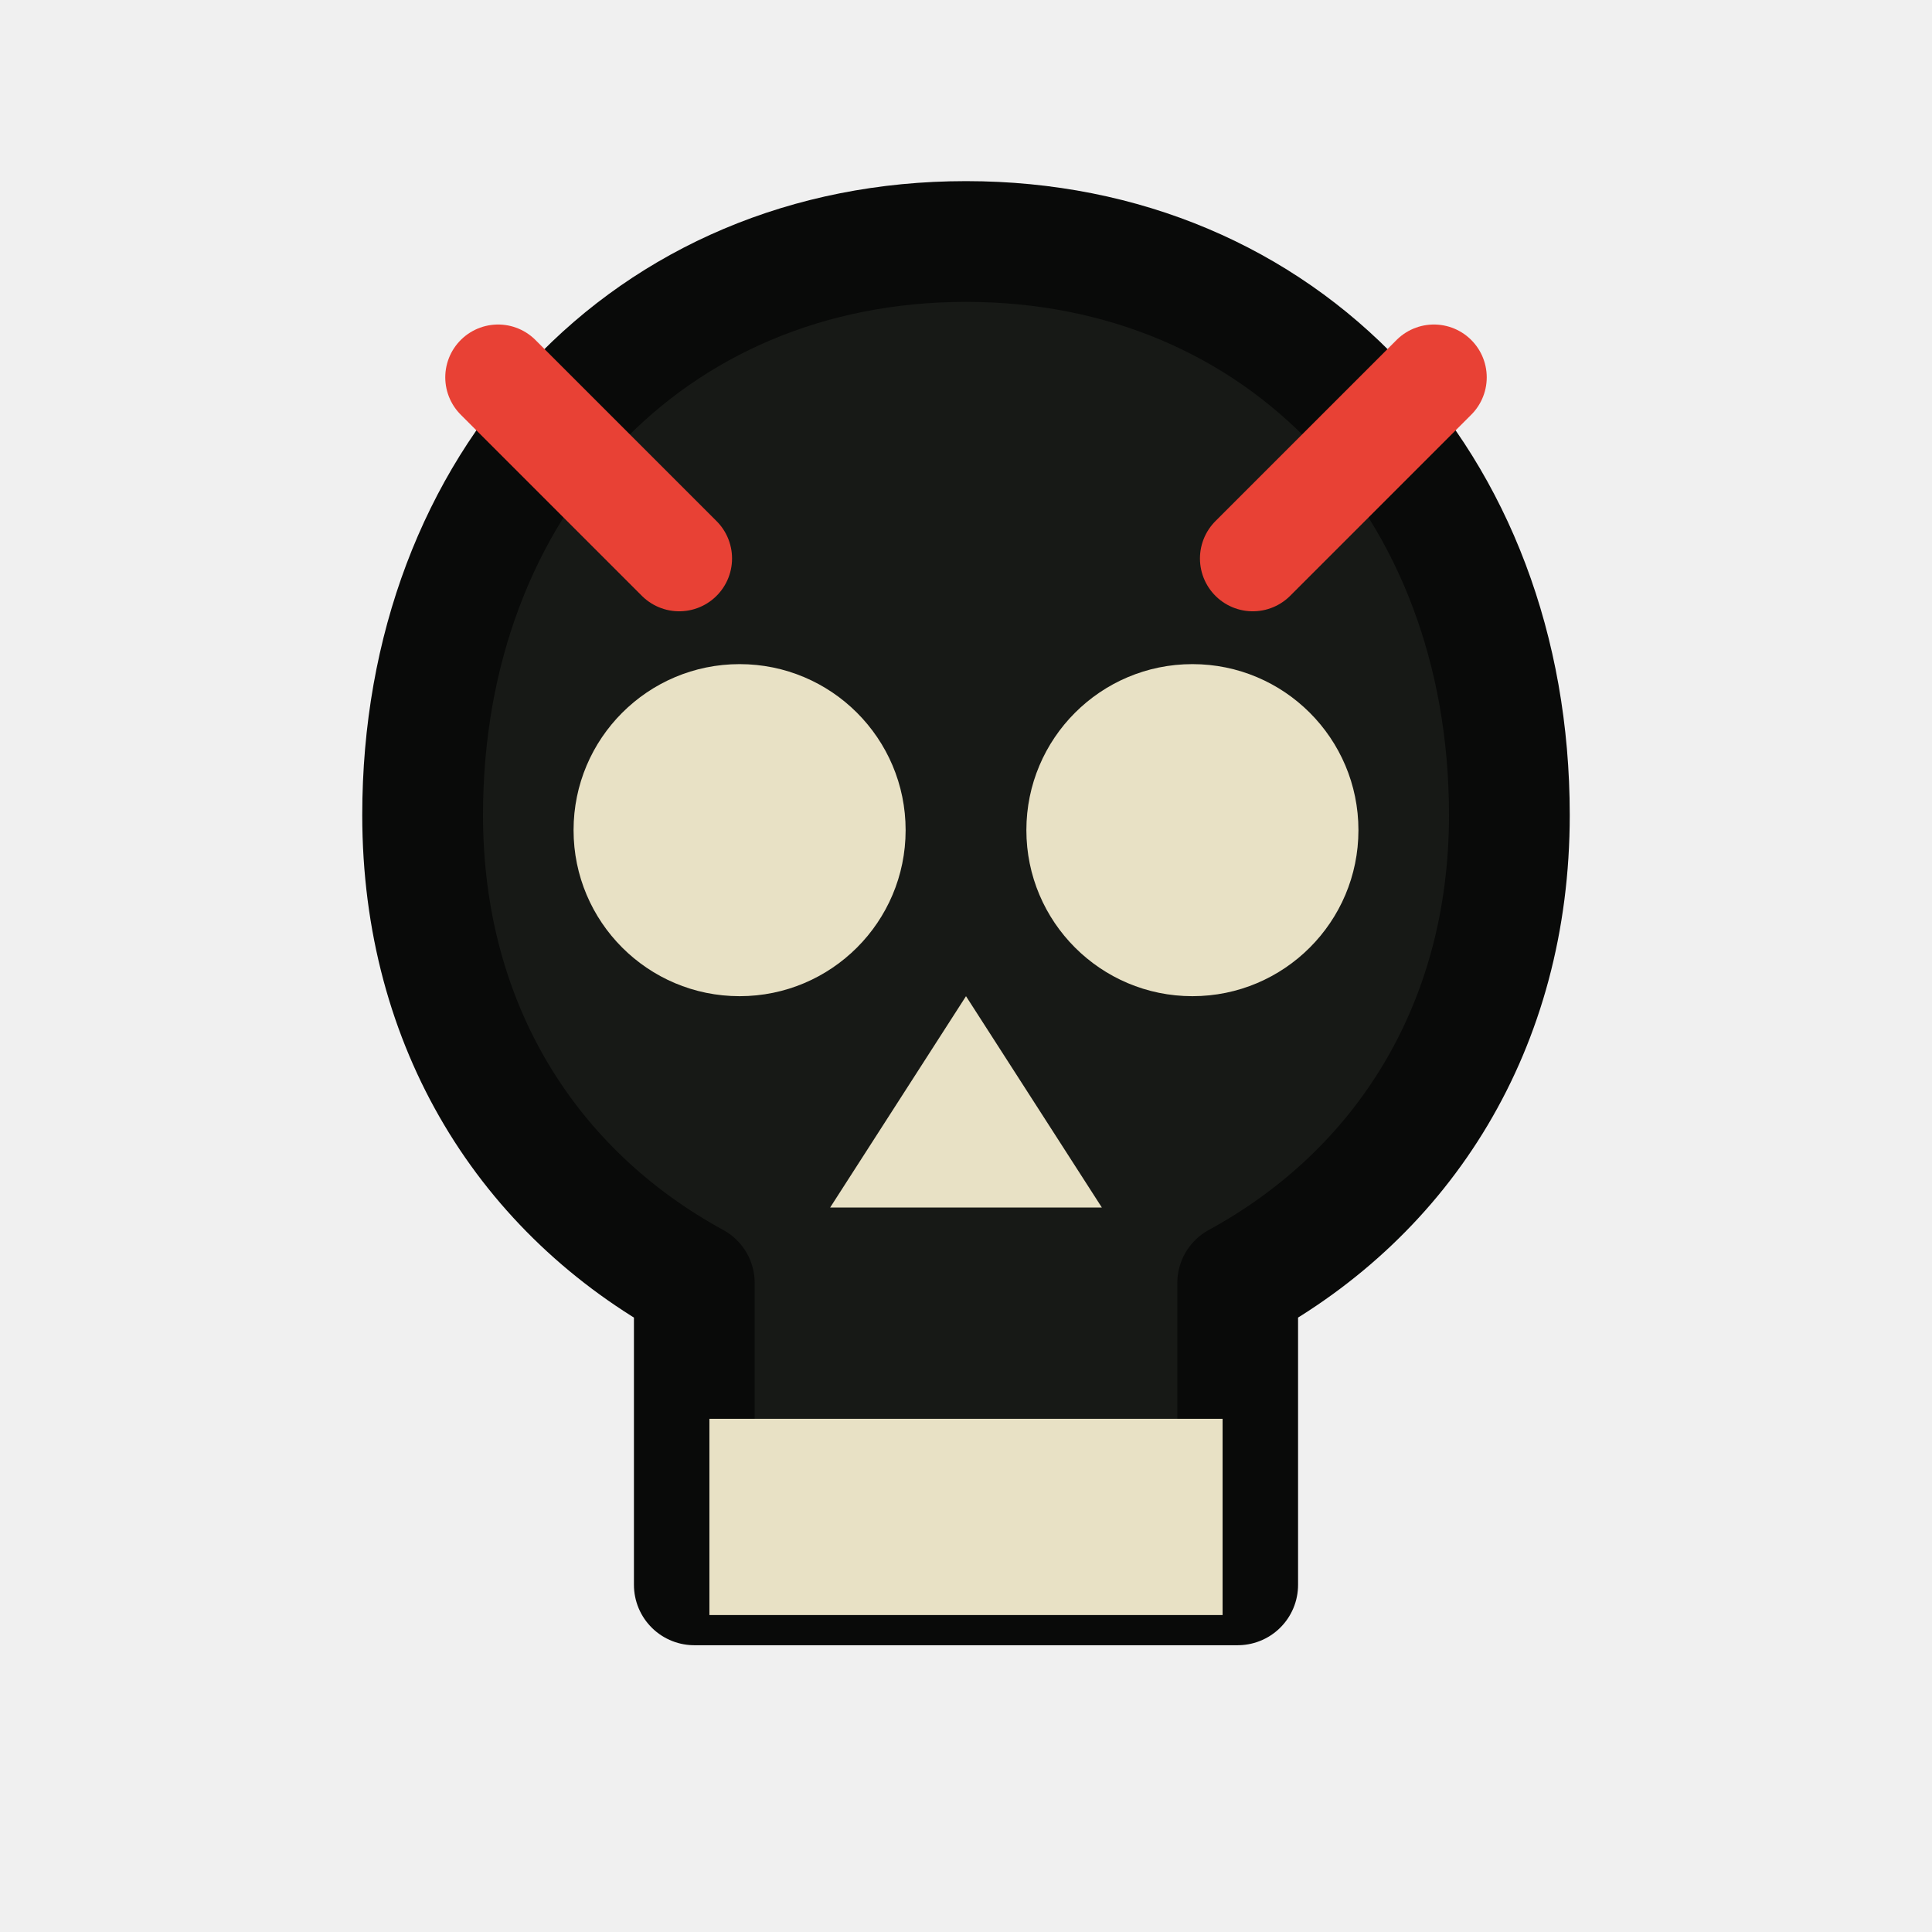
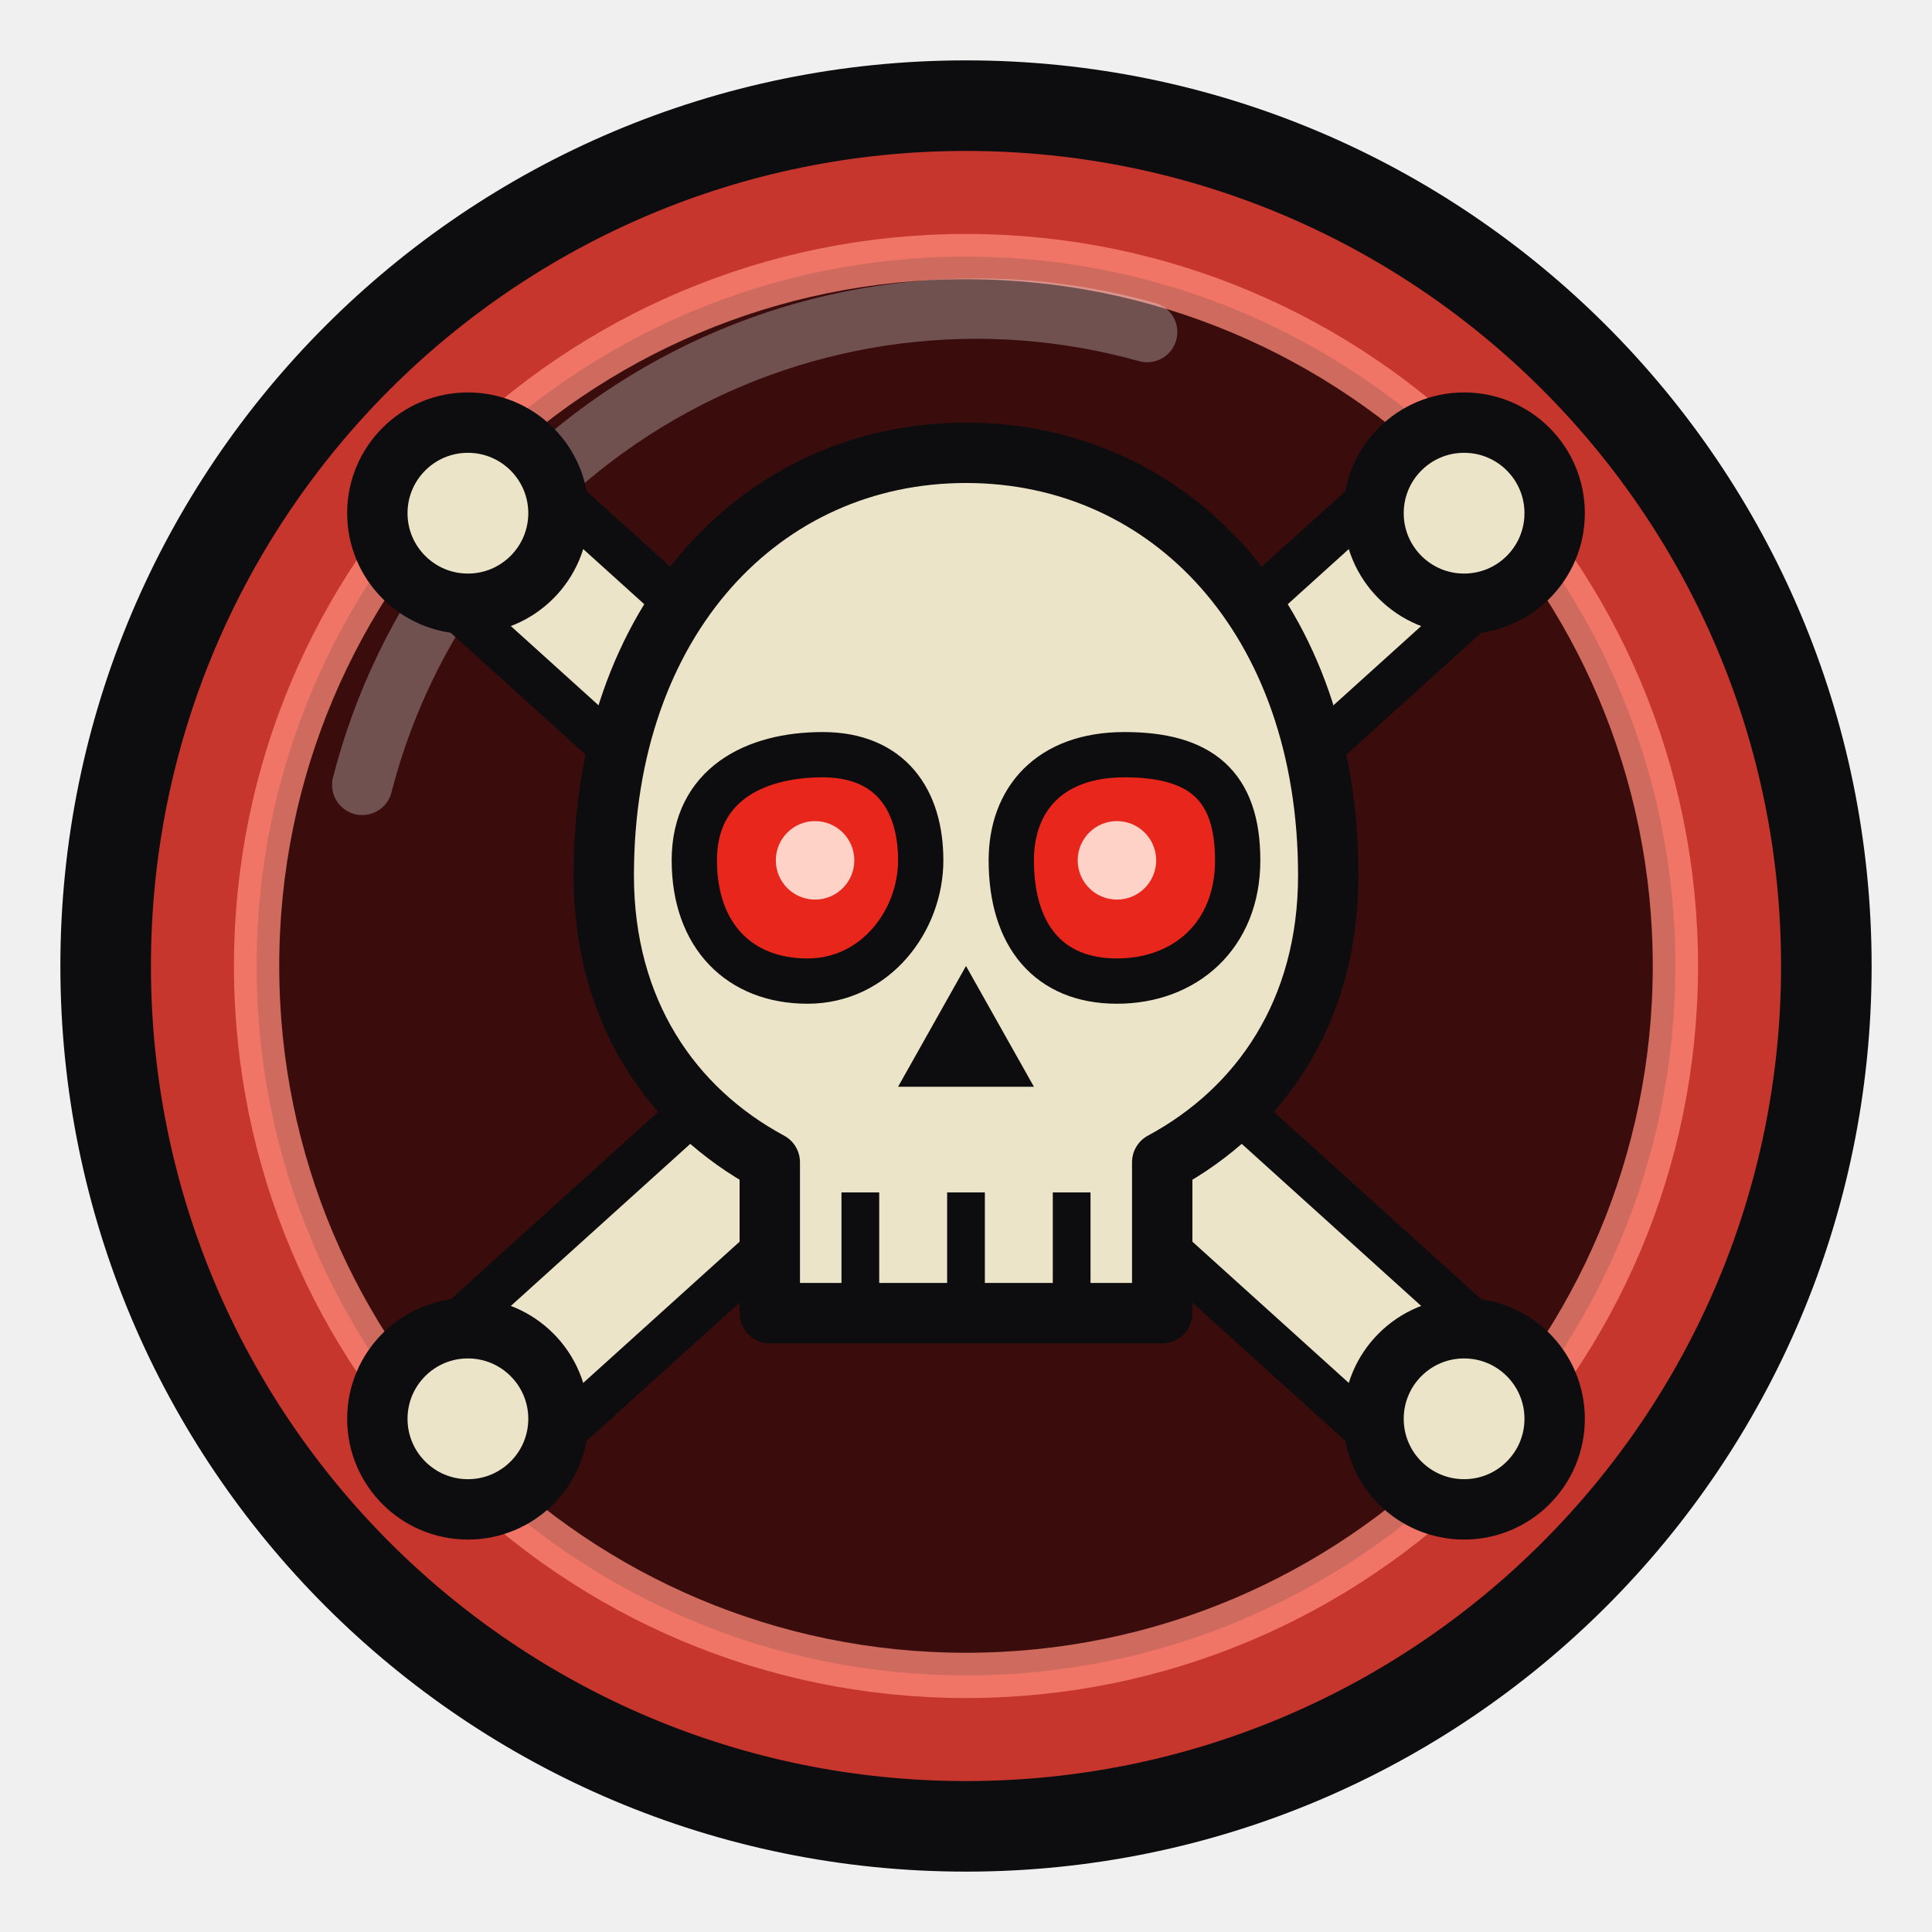
<svg xmlns="http://www.w3.org/2000/svg" width="128" height="128" viewBox="0 0 128 128">
-   <path fill="#171916" stroke="#090a09" stroke-width="8" stroke-linejoin="round" d="M28 54c0-22 15-38 36-38s36 16 36 38c0 14-7 25-18 31v20H46V85C35 79 28 68 28 54Z" />
-   <circle cx="49" cy="55" r="11" fill="#e8e1c5" />
-   <circle cx="79" cy="55" r="11" fill="#e8e1c5" />
-   <path fill="#e8e1c5" d="m64 66-9 14h18Zm-17 28h34v13H47Z" />
-   <path stroke="#e84135" stroke-width="7" stroke-linecap="round" d="m33 25 12 12m50-12L83 37" />
+   <circle cx="64" cy="64" r="57" fill="#c6362c" stroke="#0d0d0f" stroke-width="6" />
+   <circle cx="64" cy="64" r="47" fill="#3a0d0c" stroke="#ff8a7a" stroke-width="3" stroke-opacity=".75" />
+   <path d="M24 52 A42 42 0 0 1 76 22" fill="none" stroke="#fff" stroke-width="4" stroke-linecap="round" opacity=".28" />
+   <g stroke="#0d0d0f" stroke-width="4" stroke-linejoin="round" stroke-linecap="round">
+     <path d="M33 92 L95 36 M33 36 L95 92" stroke="#0d0d0f" stroke-width="13" />
+     <path d="M33 92 L95 36 M33 36 L95 92" stroke="#ece4c9" stroke-width="7" />
+     <circle cx="31" cy="34" r="6" fill="#ece4c9" />
+     <circle cx="97" cy="34" r="6" fill="#ece4c9" />
+     <circle cx="31" cy="94" r="6" fill="#ece4c9" />
+     <circle cx="97" cy="94" r="6" fill="#ece4c9" />
+     <path fill="#ece4c9" d="M40 58c0-17 10.5-28 24-28s24 11 24 28c0 9-4.5 15.5-11 19v10H51V77c-6.5-3.5-11-10-11-19Z" />
+   </g>
+   <path fill="#e8261b" stroke="#0d0d0f" stroke-width="3" d="M46 57c0-5 4-7 8.5-7S61 53 61 57s-3 8-7.5 8S46 62 46 57Zm21 0c0-4 2.5-7 7.5-7S82 52 82 57s-3.5 8-8 8-7-3-7-8Z" />
+   <circle cx="54" cy="57" r="2.6" fill="#ffd2c8" />
+   <circle cx="74" cy="57" r="2.6" fill="#ffd2c8" />
+   <path fill="#0d0d0f" d="M64 64 59.5 72h9Z" />
+   <path stroke="#0d0d0f" stroke-width="2.5" d="M57 79v8m7-8v8m7-8v8" />
</svg>
